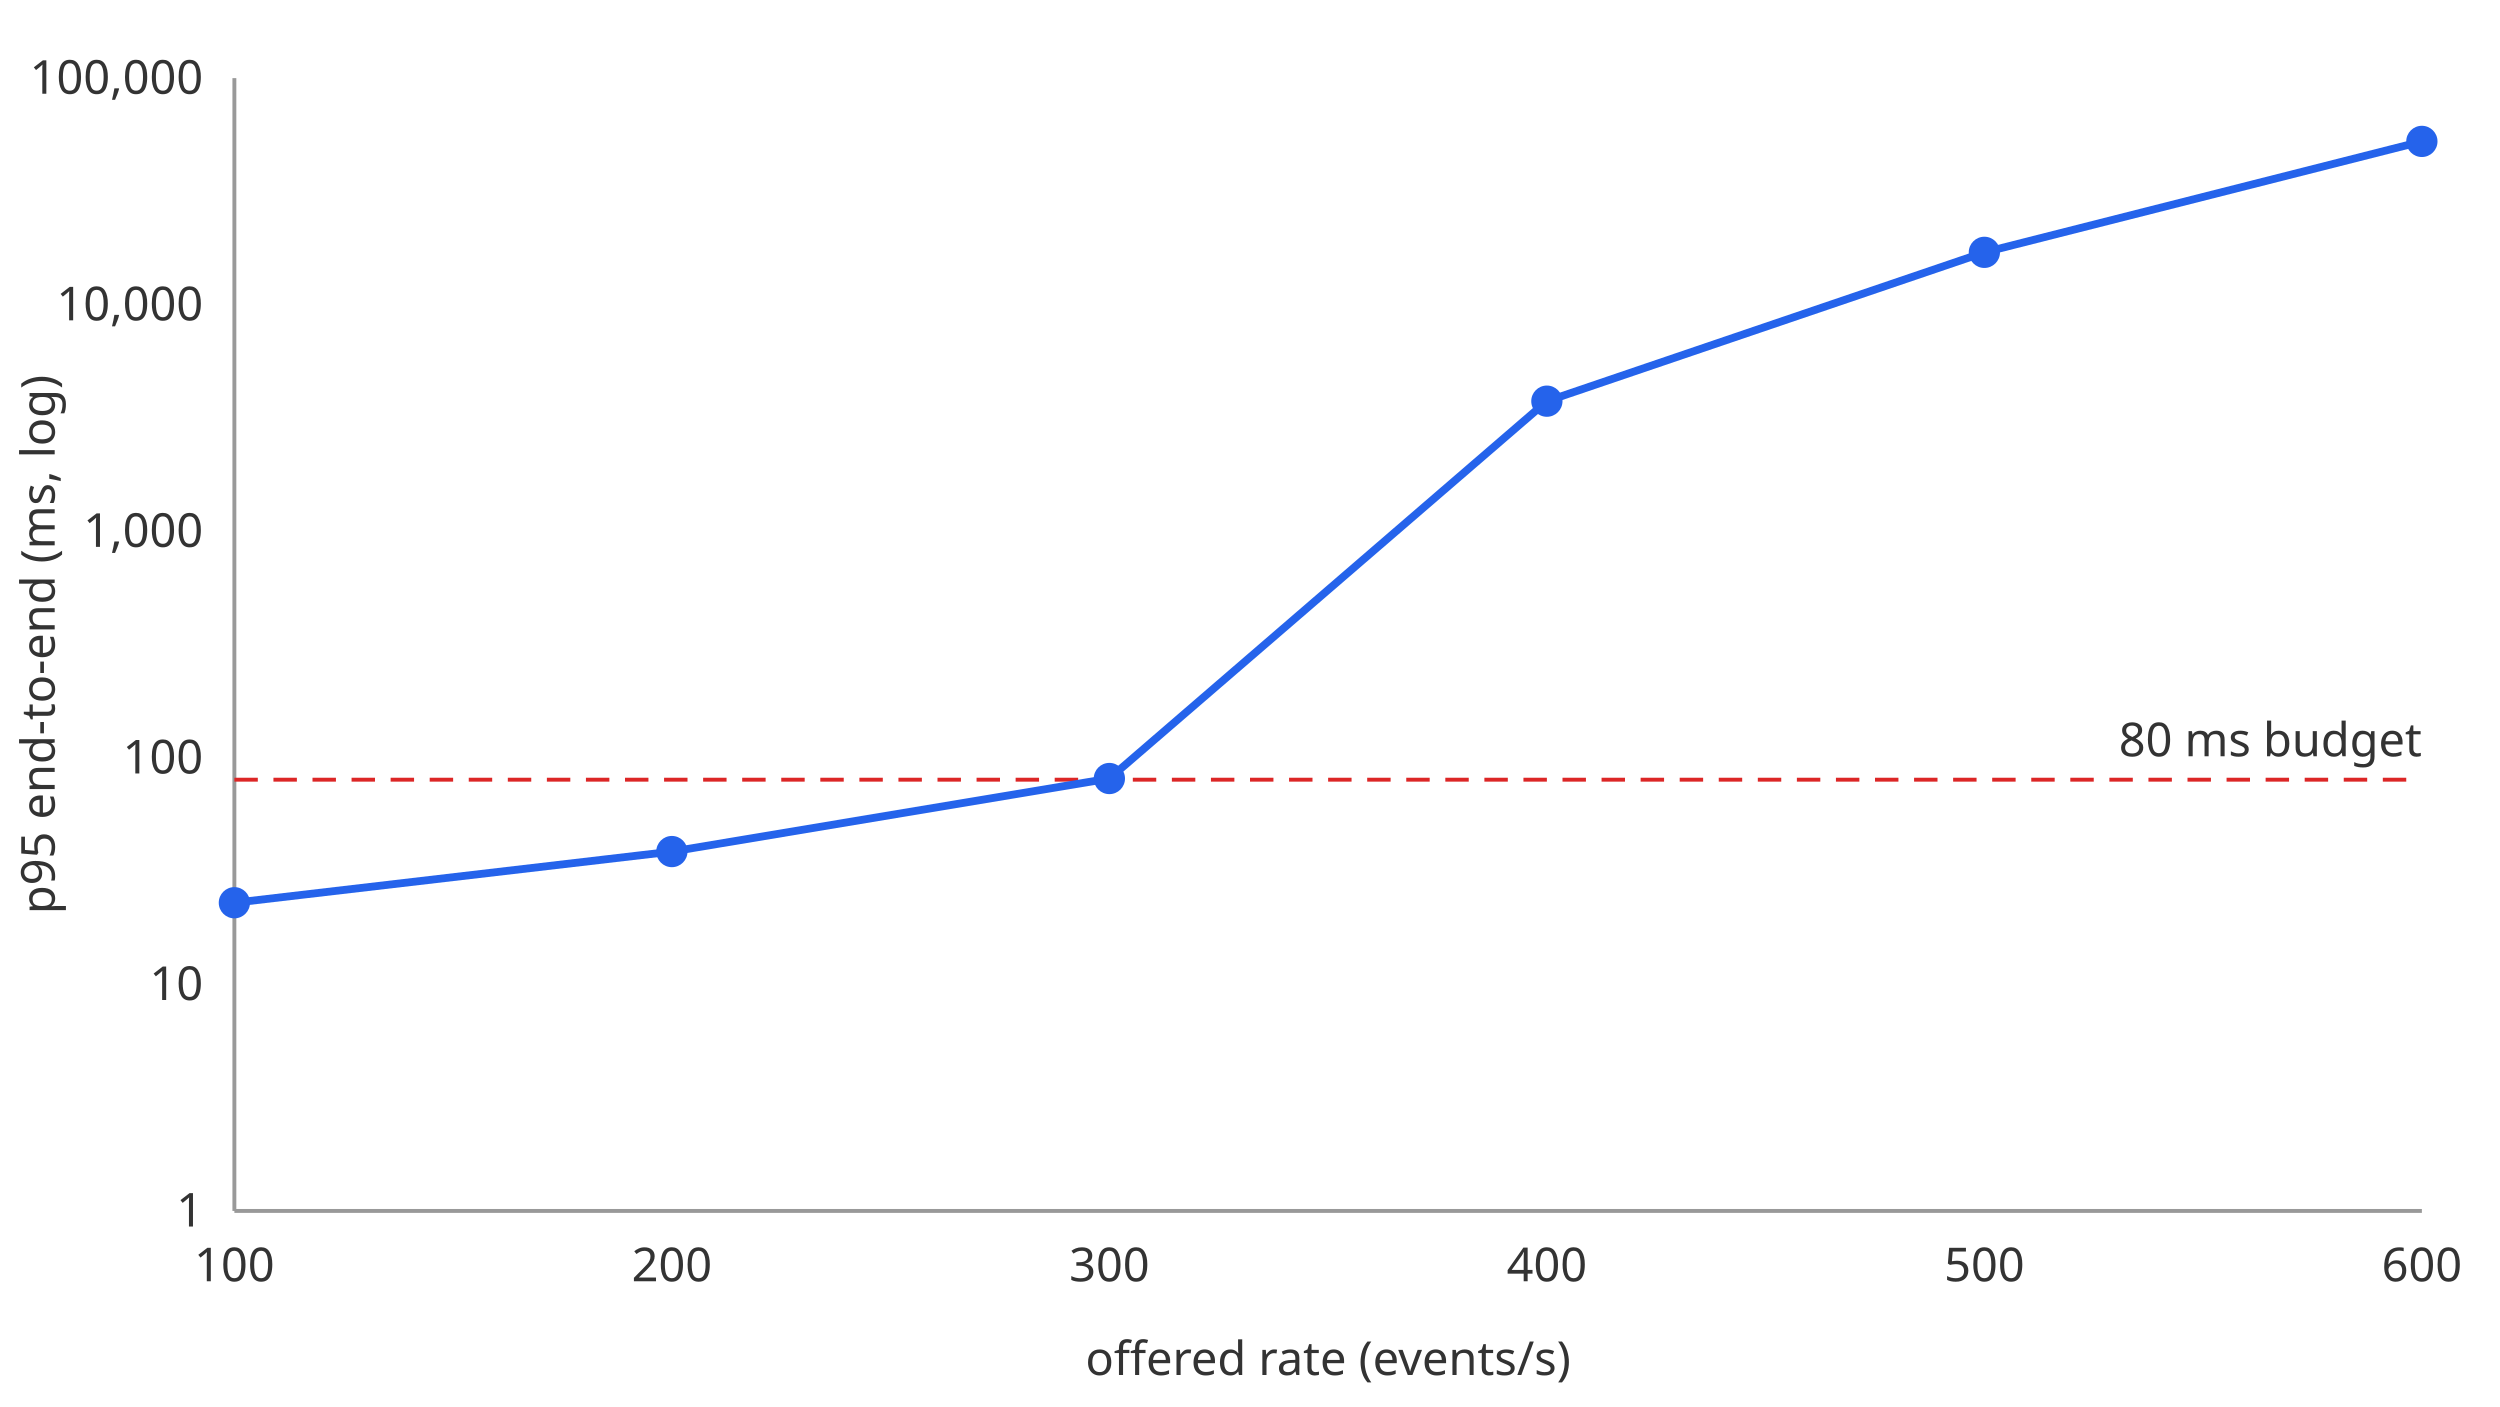
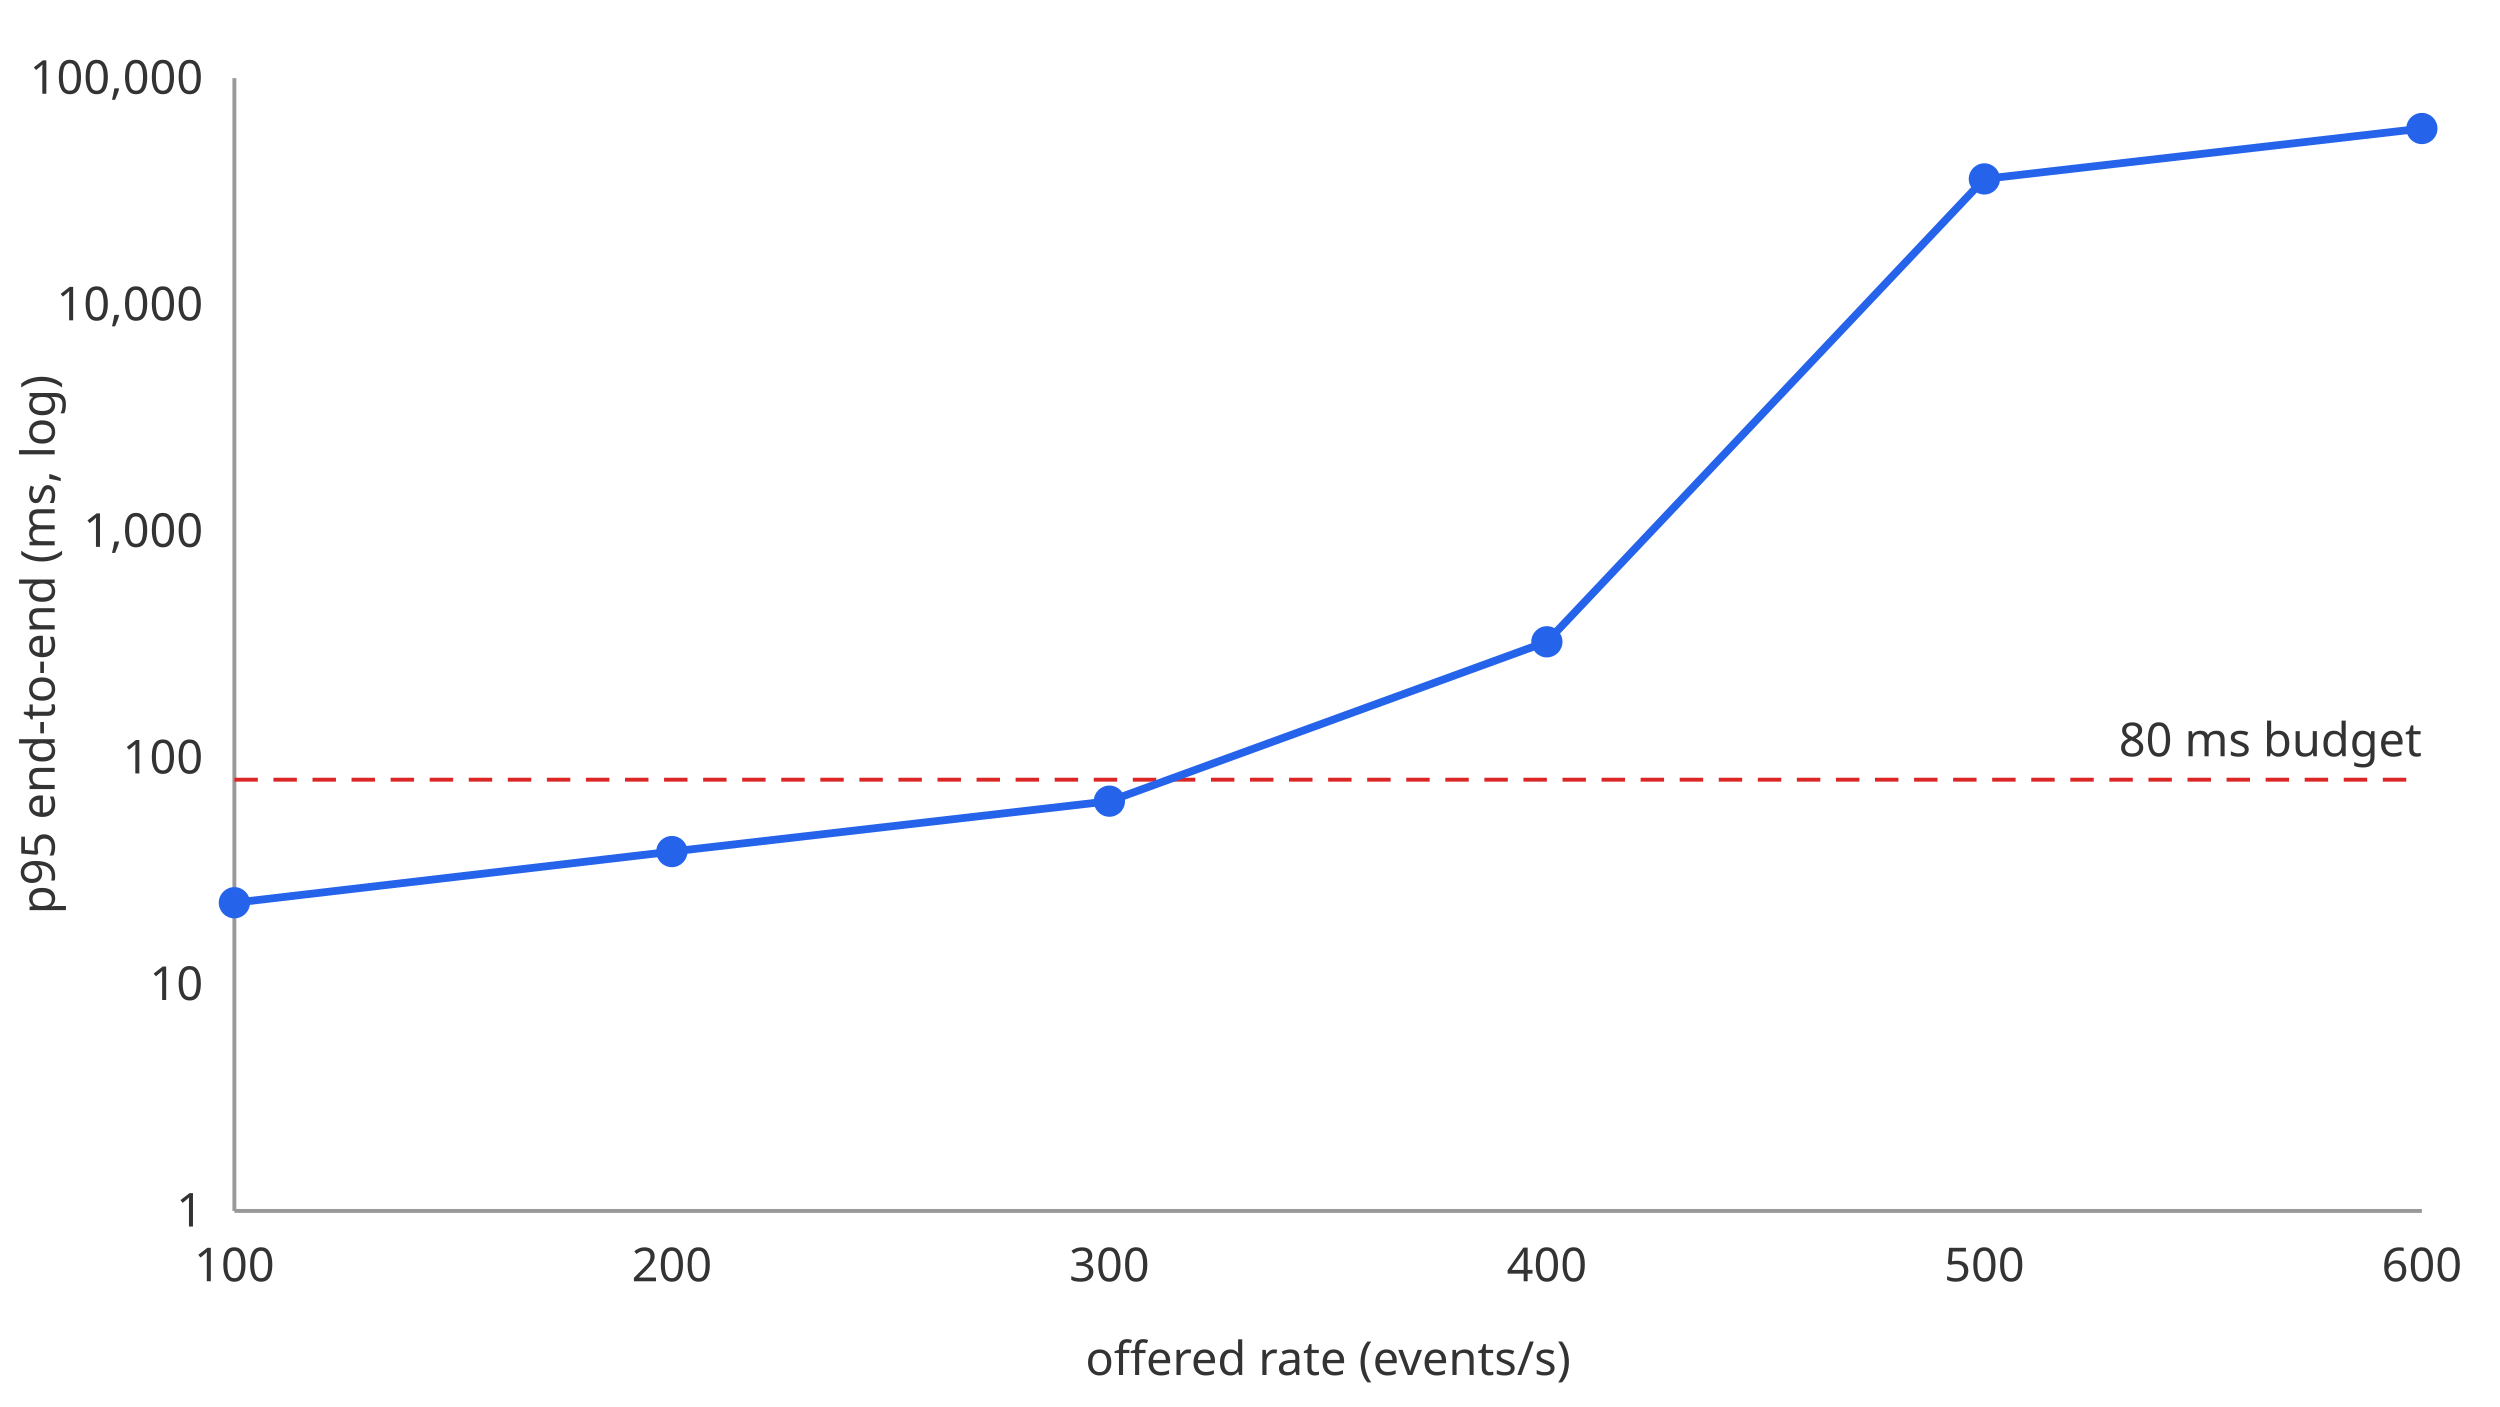
<svg xmlns="http://www.w3.org/2000/svg" viewBox="0 0 640 360" role="img" aria-label="p95 latency versus offered rate">
  <style>text{font:12px sans-serif;fill:#333}.ax{stroke:#999}.ln{fill:none;stroke:#2563eb;stroke-width:2}.bud{stroke:#dc2626;stroke-dasharray:6 4}</style>
  <line class="ax" x1="60" y1="310" x2="620" y2="310" />
  <line class="ax" x1="60" y1="20" x2="60" y2="310" />
  <text x="52" y="314.0" text-anchor="end">1</text>
  <text x="52" y="256.0" text-anchor="end">10</text>
  <text x="52" y="198.0" text-anchor="end">100</text>
  <text x="52" y="140.0" text-anchor="end">1,000</text>
  <text x="52" y="82.0" text-anchor="end">10,000</text>
  <text x="52" y="24.0" text-anchor="end">100,000</text>
  <line class="bud" x1="60" y1="199.6" x2="620" y2="199.6" />
  <text x="620" y="193.6" text-anchor="end">80 ms budget</text>
-   <polyline class="ln" points="60.0,231.1 172.0,218.0 284.0,199.3 396.0,102.7 508.0,64.6 620.0,36.2" />
+   <polyline class="ln" points="60.0,231.1 172.0,218.0 284.0,205.1 396.0,164.3 508.0,45.8 620.0,32.9" />
  <circle cx="60.0" cy="231.1" r="4" fill="#2563eb" />
  <text x="60.0" y="328" text-anchor="middle">100</text>
  <circle cx="172.0" cy="218.0" r="4" fill="#2563eb" />
  <text x="172.0" y="328" text-anchor="middle">200</text>
-   <circle cx="284.0" cy="199.3" r="4" fill="#2563eb" />
+   <circle cx="284.0" cy="205.1" r="4" fill="#2563eb" />
  <text x="284.0" y="328" text-anchor="middle">300</text>
-   <circle cx="396.0" cy="102.7" r="4" fill="#2563eb" />
+   <circle cx="396.0" cy="164.3" r="4" fill="#2563eb" />
  <text x="396.0" y="328" text-anchor="middle">400</text>
-   <circle cx="508.0" cy="64.6" r="4" fill="#2563eb" />
+   <circle cx="508.0" cy="45.8" r="4" fill="#2563eb" />
  <text x="508.0" y="328" text-anchor="middle">500</text>
-   <circle cx="620.0" cy="36.2" r="4" fill="#2563eb" />
+   <circle cx="620.0" cy="32.9" r="4" fill="#2563eb" />
  <text x="620.0" y="328" text-anchor="middle">600</text>
  <text x="340.0" y="352" text-anchor="middle">offered rate (events/s)</text>
  <text transform="translate(14 165.0) rotate(-90)" text-anchor="middle">p95 end-to-end (ms, log)</text>
</svg>
